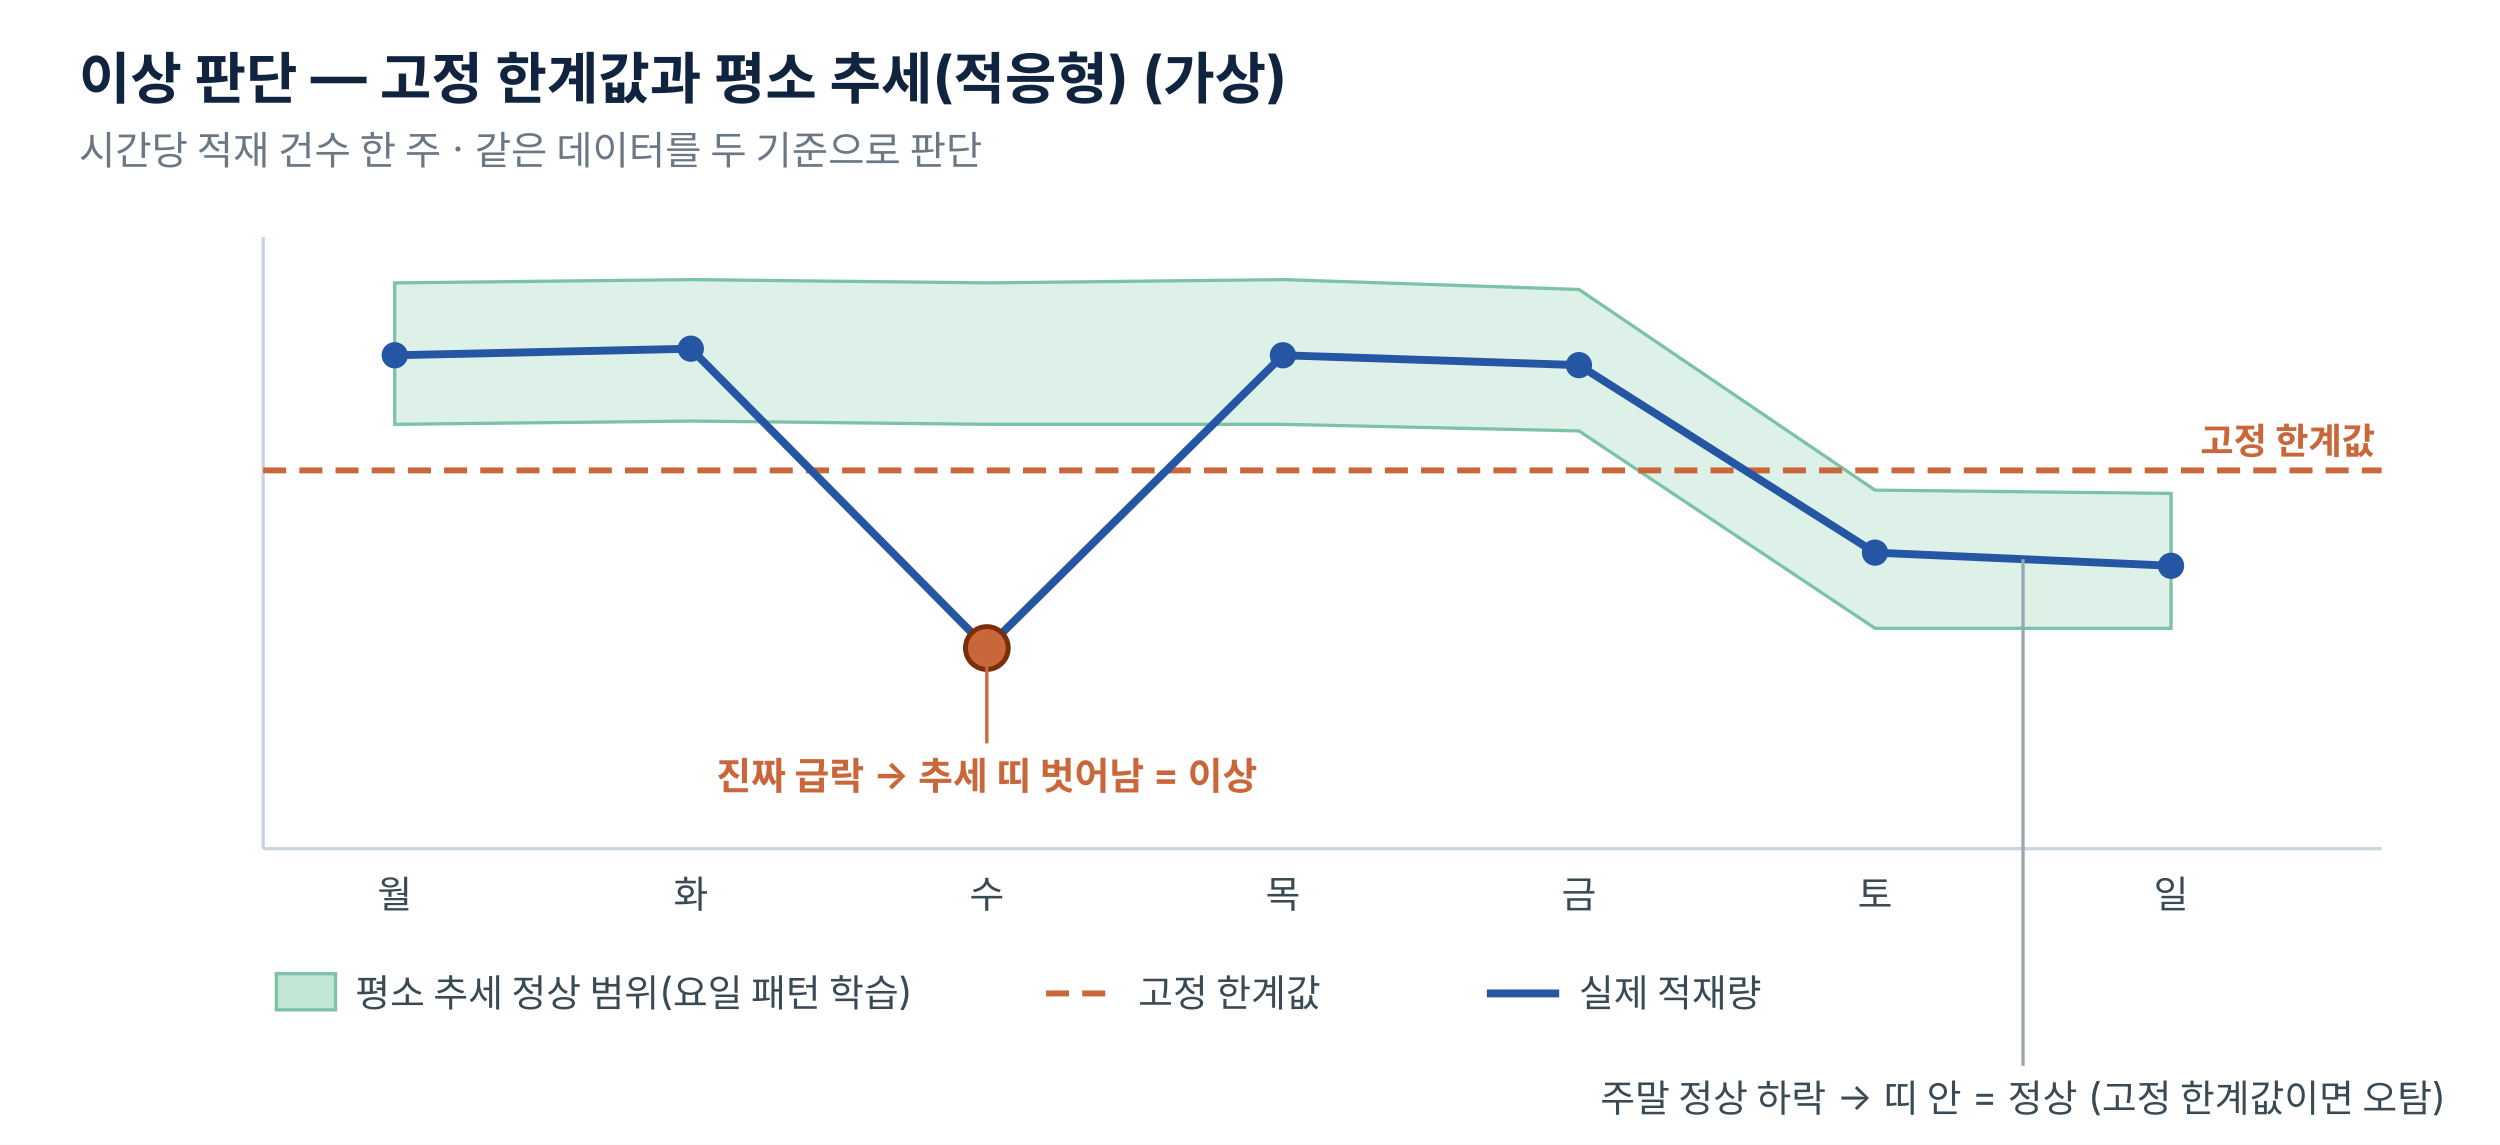
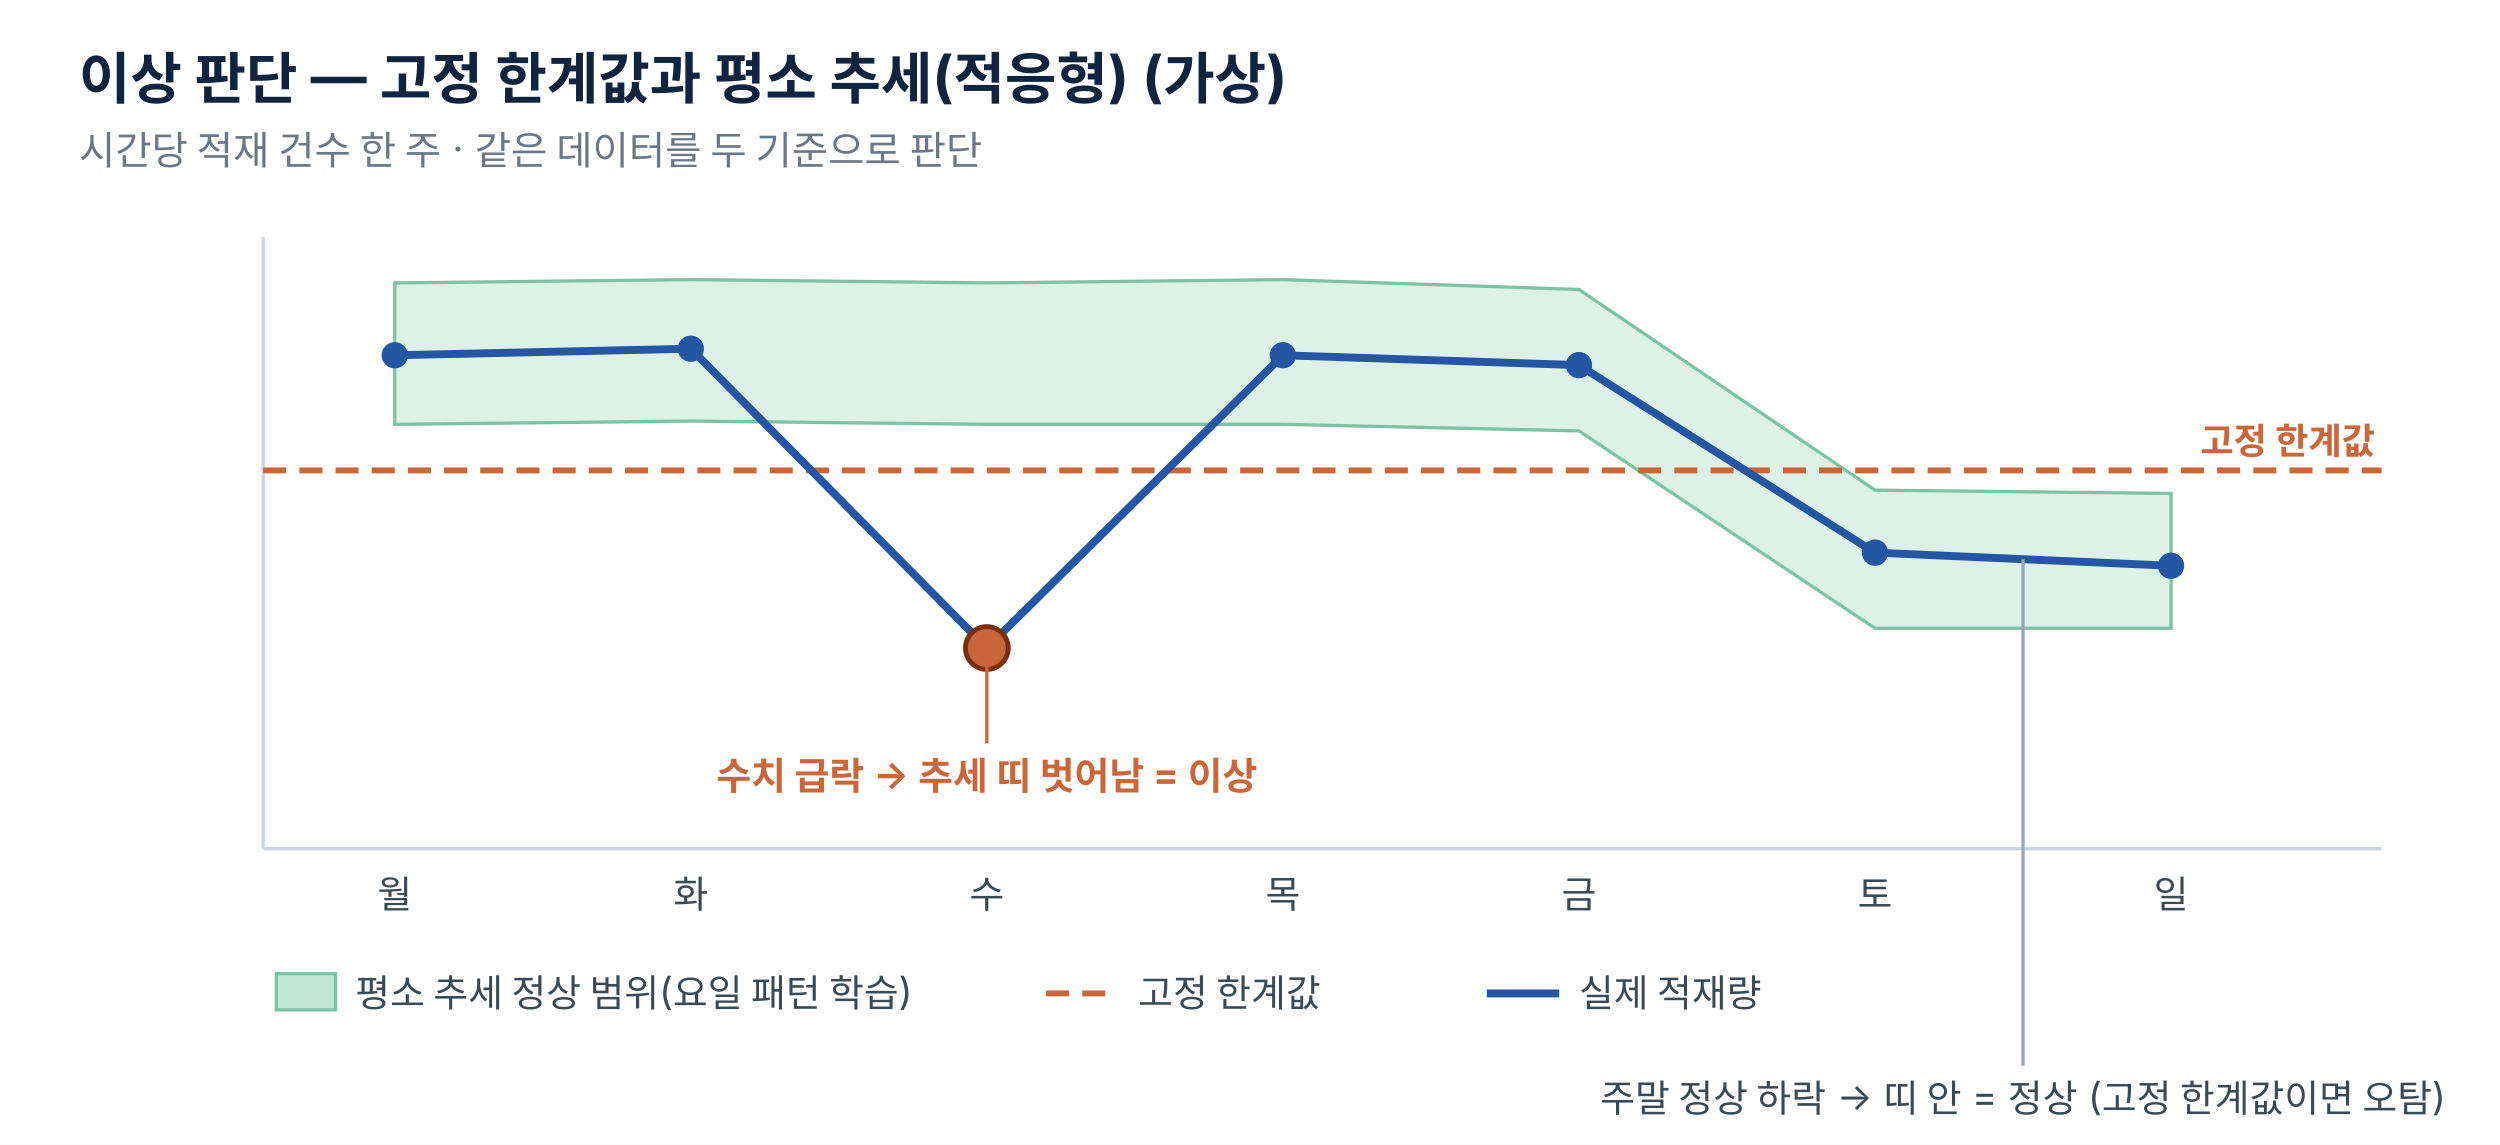
<svg xmlns="http://www.w3.org/2000/svg" viewBox="0 0 760 348" font-family="-apple-system, 'Malgun Gothic', 'Apple SD Gothic Neo', sans-serif">
  <rect width="760" height="348" fill="#ffffff" />
  <text x="24" y="30" font-size="17" font-weight="700" fill="#10243f">이상 판단 — 고정 한계값과 평소 추세(적응형) (가상)</text>
  <text x="24" y="50" font-size="12" fill="#6b7785">시간당 적재 건수 한 주 · 같은 데이터를 두 기준으로 판단</text>
  <line x1="80" y1="72" x2="80" y2="258" stroke="#c9d4e0" />
  <line x1="80" y1="258" x2="724" y2="258" stroke="#c9d4e0" />
  <path d="M120,86 L210,85 L300,86 L390,85 L480,88 L570,149 L660,150 L660,191 L570,191 L480,131 L390,129 L300,129 L210,128 L120,129 Z" fill="#C2E6D6" fill-opacity="0.55" stroke="#7CC2A7" stroke-width="1" />
  <line x1="80" y1="143" x2="724" y2="143" stroke="#C9663A" stroke-width="1.8" stroke-dasharray="7 4" />
  <text x="722" y="138" font-size="11" font-weight="700" fill="#C9663A" text-anchor="end">고정 한계값</text>
  <polyline points="120,108 210,106 300,197 390,108 480,111 570,168 660,172" fill="none" stroke="#2456A4" stroke-width="2.4" />
  <g fill="#2456A4">
    <circle cx="120" cy="108" r="4" />
    <circle cx="210" cy="106" r="4" />
    <circle cx="390" cy="108" r="4" />
    <circle cx="480" cy="111" r="4" />
  </g>
  <circle cx="570" cy="168" r="4" fill="#2456A4" />
  <circle cx="660" cy="172" r="4" fill="#2456A4" />
  <circle cx="300" cy="197" r="6.5" fill="#C9663A" stroke="#7a2e0a" stroke-width="1.5" />
  <g font-size="11.5" fill="#3a4a55" text-anchor="middle">
    <text x="120" y="276">월</text>
    <text x="210" y="276">화</text>
    <text x="300" y="276">수</text>
    <text x="390" y="276">목</text>
    <text x="480" y="276">금</text>
    <text x="570" y="276">토</text>
    <text x="660" y="276">일</text>
  </g>
  <g font-size="11.5">
    <rect x="84" y="296" width="18" height="11" fill="#C2E6D6" stroke="#7CC2A7" />
    <text x="108" y="306" fill="#3a4a55">평소 추세 정상 범위(요일 패턴 학습)</text>
    <line x1="318" y1="302" x2="340" y2="302" stroke="#C9663A" stroke-width="1.8" stroke-dasharray="7 4" />
    <text x="346" y="306" fill="#3a4a55">고정 한계값</text>
    <line x1="452" y1="302" x2="474" y2="302" stroke="#2456A4" stroke-width="2.4" />
    <text x="480" y="306" fill="#3a4a55">실제 적재량</text>
  </g>
  <line x1="300" y1="197" x2="300" y2="226" stroke="#C9663A" stroke-width="1" />
-   <text x="300" y="240" font-size="11.5" font-weight="700" fill="#C9663A" text-anchor="middle">진짜 급락 → 추세 띠 벗어남 = 이상</text>
+   <text x="300" y="240" font-size="11.5" font-weight="700" fill="#C9663A" text-anchor="middle">수치 급락 → 추세 띠 벗어남 = 이상</text>
  <line x1="615" y1="170" x2="615" y2="324" stroke="#9aa6b2" stroke-width="1" />
  <text x="615" y="338" font-size="11.5" fill="#3a4a55" text-anchor="middle">주말 정상 하락 → 띠 안 = 정상 (고정 한계값이면 오탐)</text>
</svg>
